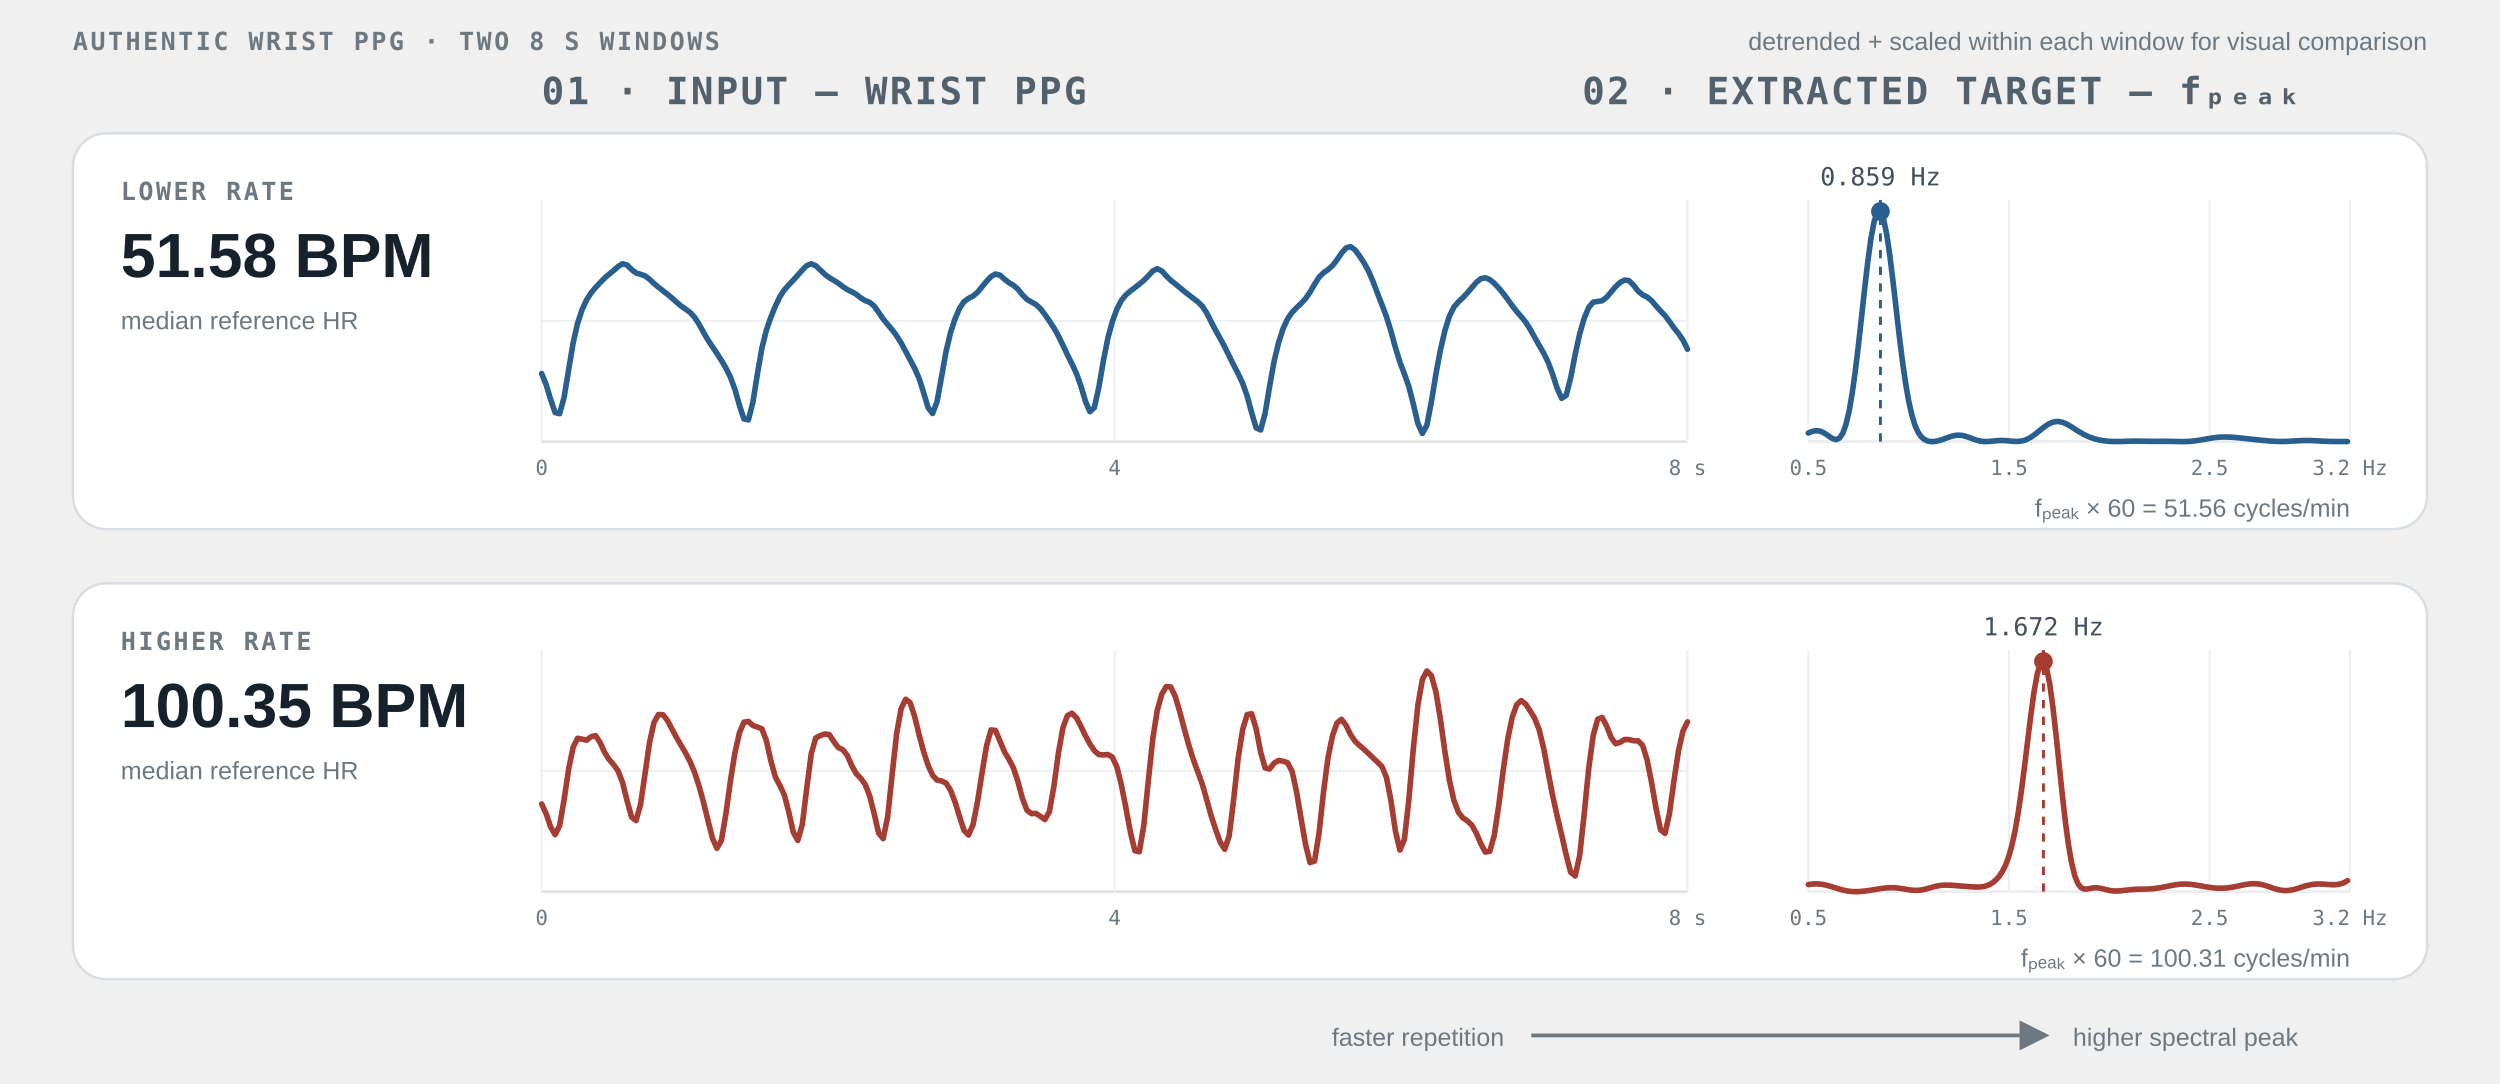
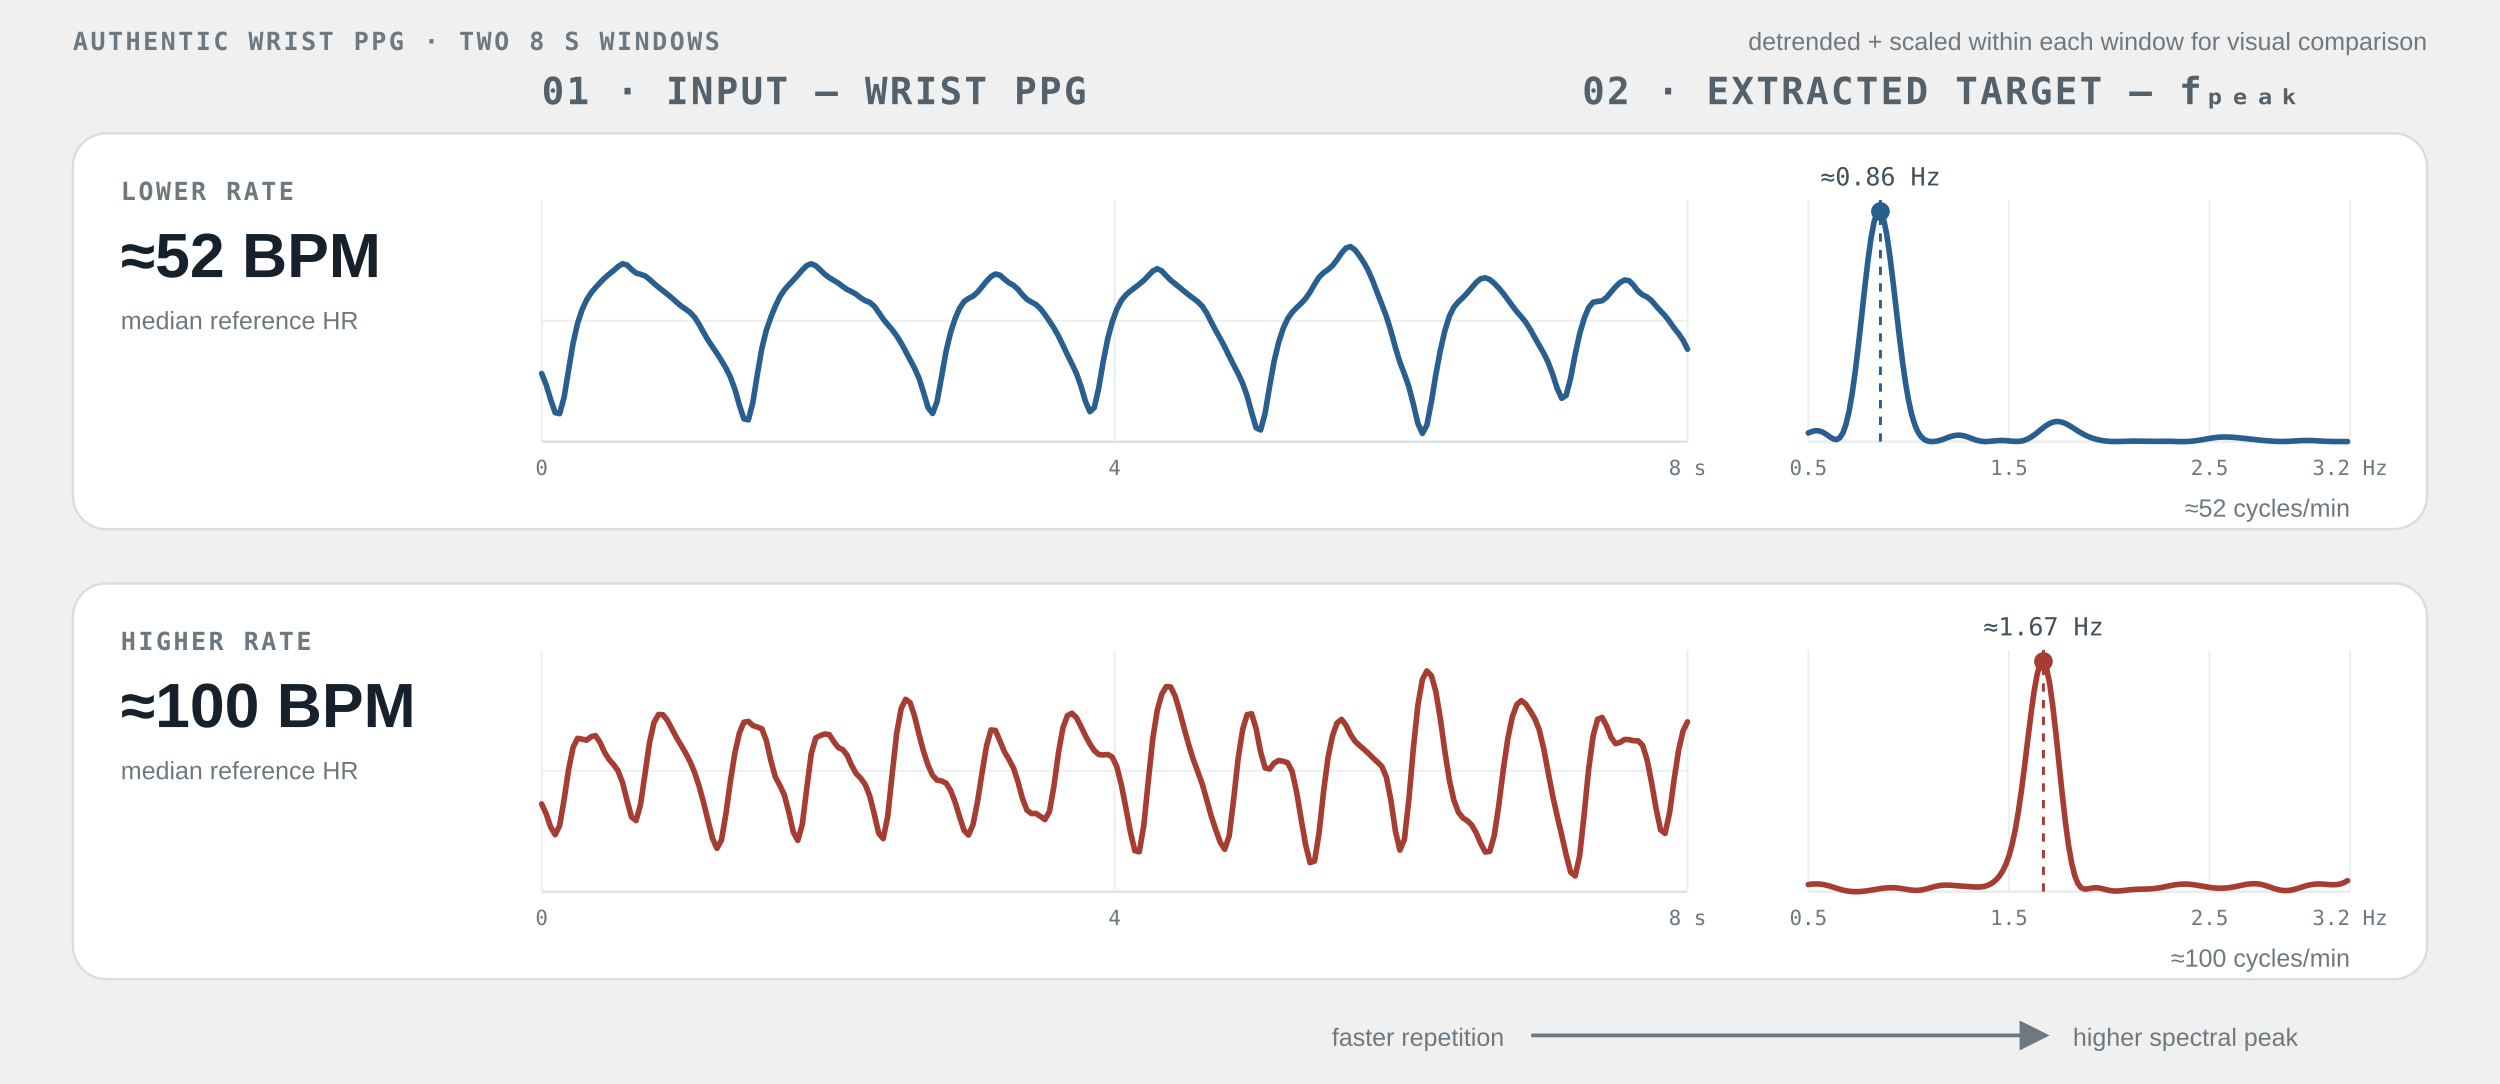
<svg xmlns="http://www.w3.org/2000/svg" width="1200" height="520" viewBox="0 0 1200 520">
  <style>
    .kicker{font:600 12px 'JetBrains Mono','SFMono-Regular',monospace;letter-spacing:1.2px;fill:#6D7881}
    .stage{font:700 18px 'JetBrains Mono','SFMono-Regular',monospace;letter-spacing:1.1px;fill:#53616C}
    .title{font:700 21px 'Work Sans','Avenir Next',Arial,sans-serif;fill:#17212B}
    .big{font:700 30px 'Work Sans','Avenir Next',Arial,sans-serif;fill:#17212B}
    .body{font:500 15px 'Work Sans','Avenir Next',Arial,sans-serif;fill:#40505D}
    .small{font:500 12px 'Work Sans','Avenir Next',Arial,sans-serif;fill:#6D7881}
    .mono{font:500 12px 'JetBrains Mono','SFMono-Regular',monospace;fill:#40505D}
    .metric{font:700 17px 'JetBrains Mono','SFMono-Regular',monospace;fill:#17212B}
    .axis{font:500 10px 'JetBrains Mono','SFMono-Regular',monospace;fill:#6D7881}
    .card{fill:#FFFFFF;stroke:#D9DEE2;stroke-width:1.2}
    .grid{fill:none;stroke:#EDF0F1;stroke-width:1}
    .axisline{fill:none;stroke:#D9DEE2;stroke-width:1.1}
    .blue-line{fill:none;stroke:#285F8F;stroke-width:2.7;stroke-linecap:round;stroke-linejoin:round}
    .brick-line{fill:none;stroke:#A63D32;stroke-width:2.7;stroke-linecap:round;stroke-linejoin:round}
    .teal-line{fill:none;stroke:#26796F;stroke-width:2.7;stroke-linecap:round;stroke-linejoin:round}
    .gold-line{fill:none;stroke:#A36F24;stroke-width:2.7;stroke-linecap:round;stroke-linejoin:round}
  </style>
  <text x="35.00" y="24.00" class="kicker" text-anchor="start">AUTHENTIC WRIST PPG · TWO 8 S WINDOWS</text>
  <text x="1165.00" y="24.00" class="small" text-anchor="end">detrended + scaled within each window for visual comparison</text>
  <text x="260.00" y="50.00" class="stage" text-anchor="start">01 · INPUT — WRIST PPG</text>
  <text x="932.00" y="50.00" class="stage" text-anchor="middle">02 · EXTRACTED TARGET — fₚₑₐₖ</text>
  <rect x="35" y="64" width="1130" height="190" rx="16" class="card" />
  <text x="58.00" y="96.00" class="kicker" text-anchor="start">LOWER RATE</text>
-   <text x="58.00" y="133.00" class="big" text-anchor="start">51.58 BPM</text>
+   <text x="58.00" y="133.00" class="big" text-anchor="start">≈52 BPM</text>
  <text x="58.00" y="158.00" class="small" text-anchor="start">median reference HR</text>
  <path d="M260.00,212.00H810.00" class="axisline" />
  <path d="M260.00,96.00V212.00" class="grid" />
  <text x="260.00" y="228.00" class="axis" text-anchor="middle">0</text>
  <path d="M535.00,96.00V212.00" class="grid" />
  <text x="535.00" y="228.00" class="axis" text-anchor="middle">4</text>
  <path d="M810.00,96.00V212.00" class="grid" />
  <text x="810.00" y="228.00" class="axis" text-anchor="middle">8 s</text>
  <path d="M260.00,154.00H810.00" class="grid" />
  <path d="M260.00,179.31 L262.16,184.66 L264.31,191.77 L266.47,198.06 L268.63,198.55 L270.78,190.67 L272.94,177.49 L275.10,164.63 L277.25,155.14 L279.41,148.63 L281.57,143.96 L283.73,140.57 L285.88,138.00 L288.04,135.69 L290.20,133.49 L292.35,131.61 L294.51,129.88 L296.67,127.95 L298.82,126.60 L300.98,127.21 L303.14,129.35 L305.29,131.04 L307.45,131.66 L309.61,132.42 L311.76,134.06 L313.92,136.06 L316.08,137.89 L318.24,139.58 L320.39,141.26 L322.55,143.04 L324.71,144.99 L326.86,146.84 L329.02,148.34 L331.18,149.91 L333.33,152.21 L335.49,155.53 L337.65,159.44 L339.80,163.17 L341.96,166.43 L344.12,169.61 L346.27,173.00 L348.43,176.64 L350.59,180.99 L352.75,186.88 L354.90,194.45 L357.06,201.05 L359.22,201.54 L361.37,193.20 L363.53,179.67 L365.69,167.19 L367.84,158.50 L370.00,152.30 L372.16,146.98 L374.31,142.49 L376.47,139.19 L378.63,136.73 L380.78,134.47 L382.94,132.08 L385.10,129.61 L387.25,127.48 L389.41,126.63 L391.57,127.55 L393.73,129.57 L395.88,131.65 L398.04,133.29 L400.20,134.56 L402.35,135.88 L404.51,137.52 L406.67,138.99 L408.82,140.01 L410.98,141.27 L413.14,142.99 L415.29,144.29 L417.45,145.15 L419.61,146.92 L421.76,149.96 L423.92,153.12 L426.08,155.75 L428.24,158.29 L430.39,161.20 L432.55,164.66 L434.71,168.62 L436.86,172.72 L439.02,176.79 L441.18,181.66 L443.33,188.44 L445.49,195.71 L447.65,198.45 L449.80,192.70 L451.96,180.76 L454.12,168.64 L456.27,159.59 L458.43,152.99 L460.59,147.98 L462.75,144.77 L464.90,143.23 L467.06,142.13 L469.22,140.28 L471.37,137.66 L473.53,135.00 L475.69,132.75 L477.84,131.51 L480.00,132.09 L482.16,134.03 L484.31,135.73 L486.47,136.95 L488.63,138.84 L490.78,141.51 L492.94,143.71 L495.10,144.98 L497.25,146.16 L499.41,148.17 L501.57,150.99 L503.73,154.12 L505.88,157.43 L508.04,161.26 L510.20,165.69 L512.35,170.27 L514.51,174.60 L516.67,179.19 L518.82,185.19 L520.98,192.51 L523.14,197.60 L525.29,195.60 L527.45,185.88 L529.61,173.22 L531.76,162.40 L533.92,154.40 L536.08,148.43 L538.24,144.25 L540.39,141.60 L542.55,139.73 L544.71,138.07 L546.86,136.42 L549.02,134.62 L551.18,132.40 L553.33,130.07 L555.49,128.99 L557.65,130.05 L559.80,132.39 L561.96,134.55 L564.12,136.27 L566.27,138.02 L568.43,139.82 L570.59,141.53 L572.75,143.17 L574.90,144.81 L577.06,146.95 L579.22,150.26 L581.37,154.49 L583.53,158.64 L585.69,162.45 L587.84,166.48 L590.00,170.90 L592.16,175.20 L594.31,179.34 L596.47,183.98 L598.63,190.06 L600.78,198.04 L602.94,205.35 L605.10,206.39 L607.25,198.42 L609.41,185.46 L611.57,173.43 L613.73,164.41 L615.88,157.78 L618.04,153.05 L620.20,149.94 L622.35,147.71 L624.51,145.67 L626.67,143.32 L628.82,140.22 L630.98,136.46 L633.14,133.06 L635.29,130.90 L637.45,129.43 L639.61,127.50 L641.76,124.70 L643.92,121.52 L646.08,119.04 L648.24,118.39 L650.39,119.94 L652.55,122.82 L654.71,126.12 L656.86,130.04 L659.02,135.08 L661.18,140.74 L663.33,146.25 L665.49,151.97 L667.65,158.94 L669.80,166.82 L671.96,173.87 L674.12,179.53 L676.27,185.63 L678.43,194.06 L680.59,203.27 L682.75,208.04 L684.90,204.10 L687.06,192.87 L689.22,179.70 L691.37,168.14 L693.53,158.78 L695.69,151.81 L697.84,147.47 L700.00,144.93 L702.16,142.88 L704.31,140.61 L706.47,138.05 L708.63,135.54 L710.78,133.78 L712.94,133.34 L715.10,134.20 L717.25,135.98 L719.41,138.27 L721.57,140.88 L723.73,143.74 L725.88,146.73 L728.04,149.54 L730.20,152.02 L732.35,154.67 L734.51,158.10 L736.67,162.01 L738.82,165.78 L740.98,169.52 L743.14,173.96 L745.29,179.74 L747.45,186.42 L749.61,191.18 L751.76,189.78 L753.92,181.38 L756.08,170.10 L758.24,160.27 L760.39,152.87 L762.55,147.62 L764.71,145.05 L766.86,144.68 L769.02,144.37 L771.18,142.70 L773.33,140.14 L775.49,137.62 L777.65,135.58 L779.80,134.40 L781.96,134.74 L784.12,136.90 L786.27,139.72 L788.43,141.53 L790.59,142.55 L792.75,144.29 L794.90,146.86 L797.06,149.24 L799.22,151.50 L801.37,154.35 L803.53,157.42 L805.69,160.11 L807.84,163.26 L810.00,167.61" class="blue-line" />
  <path d="M868.00,212.00H1128.00" class="axisline" />
  <path d="M868.00,96.00V212.00" class="grid" />
  <text x="868.00" y="228.00" class="axis" text-anchor="middle">0.5</text>
  <path d="M964.30,96.00V212.00" class="grid" />
  <text x="964.30" y="228.00" class="axis" text-anchor="middle">1.5</text>
  <path d="M1060.59,96.00V212.00" class="grid" />
  <text x="1060.59" y="228.00" class="axis" text-anchor="middle">2.5</text>
  <path d="M1128.00,96.00V212.00" class="grid" />
  <text x="1128.00" y="228.00" class="axis" text-anchor="middle">3.2 Hz</text>
  <path d="M868.00,212.00H1128.00" class="grid" />
  <path d="M868.00,207.85 L869.50,207.20 L871.01,206.80 L872.51,206.75 L874.02,207.08 L875.52,207.79 L877.03,208.78 L878.53,209.86 L880.04,210.71 L881.54,210.97 L883.05,210.19 L884.55,207.92 L886.06,203.75 L887.56,197.40 L889.06,188.77 L890.57,177.99 L892.07,165.46 L893.58,151.87 L895.08,138.12 L896.59,125.24 L898.09,114.31 L899.60,106.29 L901.10,101.89 L902.61,101.52 L904.11,105.18 L905.62,112.48 L907.12,122.69 L908.62,134.88 L910.13,147.99 L911.63,161.01 L913.14,173.11 L914.64,183.68 L916.15,192.37 L917.65,199.11 L919.16,204.05 L920.66,207.45 L922.17,209.64 L923.67,210.95 L925.18,211.66 L926.68,211.95 L928.19,211.95 L929.69,211.74 L931.19,211.36 L932.70,210.86 L934.20,210.30 L935.71,209.74 L937.21,209.27 L938.72,208.97 L940.22,208.87 L941.73,209.00 L943.23,209.35 L944.74,209.84 L946.24,210.41 L947.75,210.97 L949.25,211.43 L950.75,211.76 L952.26,211.93 L953.76,211.94 L955.27,211.84 L956.77,211.69 L958.28,211.55 L959.78,211.45 L961.29,211.44 L962.79,211.51 L964.30,211.64 L965.80,211.78 L967.31,211.88 L968.81,211.87 L970.31,211.70 L971.82,211.31 L973.32,210.70 L974.83,209.86 L976.33,208.83 L977.84,207.66 L979.34,206.43 L980.85,205.23 L982.35,204.14 L983.86,203.26 L985.36,202.65 L986.87,202.34 L988.37,202.36 L989.88,202.68 L991.38,203.26 L992.88,204.04 L994.39,204.95 L995.89,205.92 L997.40,206.88 L998.90,207.79 L1000.41,208.62 L1001.91,209.34 L1003.42,209.96 L1004.92,210.47 L1006.43,210.90 L1007.93,211.24 L1009.44,211.51 L1010.94,211.71 L1012.44,211.84 L1013.95,211.92 L1015.45,211.94 L1016.96,211.93 L1018.46,211.89 L1019.97,211.84 L1021.47,211.79 L1022.98,211.75 L1024.48,211.73 L1025.99,211.74 L1027.49,211.76 L1029.00,211.79 L1030.50,211.81 L1032.00,211.83 L1033.51,211.84 L1035.01,211.84 L1036.52,211.83 L1038.02,211.82 L1039.53,211.82 L1041.03,211.84 L1042.54,211.86 L1044.04,211.90 L1045.55,211.94 L1047.05,211.96 L1048.56,211.96 L1050.06,211.92 L1051.56,211.82 L1053.07,211.67 L1054.57,211.47 L1056.08,211.23 L1057.58,210.97 L1059.09,210.69 L1060.59,210.43 L1062.10,210.19 L1063.60,210.00 L1065.11,209.86 L1066.61,209.78 L1068.12,209.76 L1069.62,209.79 L1071.12,209.86 L1072.63,209.97 L1074.13,210.10 L1075.64,210.26 L1077.14,210.42 L1078.65,210.59 L1080.15,210.76 L1081.66,210.92 L1083.16,211.08 L1084.67,211.24 L1086.17,211.39 L1087.68,211.53 L1089.18,211.65 L1090.69,211.76 L1092.19,211.84 L1093.69,211.89 L1095.20,211.91 L1096.70,211.89 L1098.21,211.84 L1099.71,211.77 L1101.22,211.68 L1102.72,211.59 L1104.23,211.52 L1105.73,211.46 L1107.24,211.44 L1108.74,211.46 L1110.25,211.50 L1111.75,211.57 L1113.25,211.66 L1114.76,211.74 L1116.26,211.82 L1117.77,211.87 L1119.27,211.91 L1120.78,211.93 L1122.28,211.94 L1123.79,211.94 L1125.29,211.94 L1126.80,211.95" class="blue-line" />
  <path d="M902.61,96.00V212.00" stroke="#285F8F" stroke-width="1.4" stroke-dasharray="4 4" />
  <circle cx="902.61" cy="101.52" r="4.5" fill="#285F8F" />
-   <text x="902.61" y="89.00" class="mono" text-anchor="middle">0.859 Hz</text>
-   <text x="1128.00" y="248.00" class="small" text-anchor="end">fₚₑₐₖ × 60 = 51.56 cycles/min</text>
+   <text x="902.61" y="89.00" class="mono" text-anchor="middle">≈0.86 Hz</text>
+   <text x="1128.00" y="248.00" class="small" text-anchor="end">≈52 cycles/min</text>
  <rect x="35" y="280" width="1130" height="190" rx="16" class="card" />
  <text x="58.00" y="312.00" class="kicker" text-anchor="start">HIGHER RATE</text>
-   <text x="58.00" y="349.00" class="big" text-anchor="start">100.35 BPM</text>
+   <text x="58.00" y="349.00" class="big" text-anchor="start">≈100 BPM</text>
  <text x="58.00" y="374.00" class="small" text-anchor="start">median reference HR</text>
  <path d="M260.00,428.00H810.00" class="axisline" />
  <path d="M260.00,312.00V428.00" class="grid" />
  <text x="260.00" y="444.00" class="axis" text-anchor="middle">0</text>
  <path d="M535.00,312.00V428.00" class="grid" />
  <text x="535.00" y="444.00" class="axis" text-anchor="middle">4</text>
  <path d="M810.00,312.00V428.00" class="grid" />
  <text x="810.00" y="444.00" class="axis" text-anchor="middle">8 s</text>
  <path d="M260.00,370.00H810.00" class="grid" />
  <path d="M260.00,385.90 L262.16,390.61 L264.31,396.97 L266.47,400.65 L268.63,396.26 L270.78,383.77 L272.94,369.22 L275.10,358.67 L277.25,354.40 L279.41,354.80 L281.57,355.28 L283.73,353.63 L285.88,353.12 L288.04,356.41 L290.20,361.13 L292.35,364.53 L294.51,367.00 L296.67,370.03 L298.82,375.63 L300.98,384.27 L303.14,392.17 L305.29,393.88 L307.45,386.22 L309.61,371.44 L311.76,356.48 L313.92,346.79 L316.08,342.96 L318.24,343.09 L320.39,345.86 L322.55,349.94 L324.71,354.00 L326.86,357.64 L329.02,361.33 L331.18,365.46 L333.33,370.57 L335.49,377.08 L337.65,384.96 L339.80,393.73 L341.96,402.32 L344.12,407.17 L346.27,403.37 L348.43,390.72 L350.59,374.94 L352.75,361.40 L354.90,351.84 L357.06,346.68 L359.22,346.29 L361.37,348.24 L363.53,348.97 L365.69,349.84 L367.84,355.43 L370.00,365.15 L372.16,372.95 L374.31,376.98 L376.47,381.54 L378.63,389.85 L380.78,399.47 L382.94,403.41 L385.10,395.76 L387.25,378.37 L389.41,361.71 L391.57,354.21 L393.73,353.08 L395.88,352.31 L398.04,352.60 L400.20,355.91 L402.35,358.82 L404.51,359.82 L406.67,362.55 L408.82,367.48 L410.98,371.33 L413.14,373.57 L415.29,376.54 L417.45,382.04 L419.61,390.60 L421.76,399.93 L423.92,402.53 L426.08,392.02 L428.24,371.63 L430.39,352.09 L432.55,340.11 L434.71,335.67 L436.86,337.26 L439.02,343.88 L441.18,352.71 L443.33,360.78 L445.49,367.35 L447.65,372.15 L449.80,374.47 L451.96,374.86 L454.12,375.91 L456.27,379.35 L458.43,384.96 L460.59,392.02 L462.75,398.63 L464.90,400.80 L467.06,395.77 L469.22,384.76 L471.37,371.03 L473.53,358.03 L475.69,350.37 L477.84,350.62 L480.00,355.79 L482.16,360.92 L484.31,364.53 L486.47,368.67 L488.63,375.27 L490.78,383.28 L492.94,388.92 L495.10,390.52 L497.25,390.45 L499.41,391.88 L501.57,393.39 L503.73,389.53 L505.88,377.38 L508.04,361.46 L510.20,349.33 L512.35,343.52 L514.51,342.34 L516.67,344.46 L518.82,348.62 L520.98,353.12 L523.14,357.07 L525.29,360.33 L527.45,362.17 L529.61,362.36 L531.76,362.16 L533.92,363.42 L536.08,368.08 L538.24,376.64 L540.39,387.59 L542.55,399.17 L544.71,408.33 L546.86,408.85 L549.02,396.24 L551.18,374.90 L553.33,354.61 L555.49,340.94 L557.65,333.24 L559.80,329.55 L561.96,329.76 L564.12,334.26 L566.27,341.61 L568.43,349.74 L570.59,357.55 L572.75,364.48 L574.90,370.33 L577.06,376.30 L579.22,383.84 L581.37,391.63 L583.53,398.17 L585.69,404.26 L587.84,407.64 L590.00,401.29 L592.16,383.69 L594.31,364.00 L596.47,350.18 L598.63,343.01 L600.78,342.60 L602.94,349.78 L605.10,360.98 L607.25,368.59 L609.41,369.12 L611.57,366.30 L613.73,365.03 L615.88,365.38 L618.04,366.12 L620.20,370.24 L622.35,380.04 L624.51,392.98 L626.67,405.40 L628.82,414.05 L630.98,413.31 L633.14,399.89 L635.29,380.15 L637.45,363.62 L639.61,353.14 L641.76,347.03 L643.92,345.29 L646.08,348.09 L648.24,352.54 L650.39,355.76 L652.55,357.82 L654.71,359.66 L656.86,361.63 L659.02,363.79 L661.18,365.78 L663.33,367.96 L665.49,373.15 L667.65,384.24 L669.80,398.93 L671.96,408.04 L674.12,402.84 L676.27,383.63 L678.43,359.02 L680.59,338.40 L682.75,326.11 L684.90,322.07 L687.06,324.31 L689.22,332.00 L691.37,345.05 L693.53,360.63 L695.69,374.42 L697.84,384.06 L700.00,389.81 L702.16,392.58 L704.31,393.96 L706.47,396.06 L708.63,399.92 L710.78,404.92 L712.94,408.98 L715.10,408.62 L717.25,401.01 L719.41,386.54 L721.57,369.55 L723.73,354.66 L725.88,344.23 L728.04,338.21 L730.20,336.29 L732.35,337.97 L734.51,341.24 L736.67,344.88 L738.82,350.31 L740.98,359.33 L743.14,370.83 L745.29,382.01 L747.45,391.72 L749.61,400.84 L751.76,410.36 L753.92,418.65 L756.08,420.45 L758.24,410.75 L760.39,390.91 L762.55,369.19 L764.71,353.16 L766.86,345.25 L769.02,344.37 L771.18,348.47 L773.33,354.00 L775.49,356.95 L777.65,356.31 L779.80,354.95 L781.96,355.03 L784.12,355.56 L786.27,355.58 L788.43,357.73 L790.59,364.65 L792.75,375.59 L794.90,388.09 L797.06,398.31 L799.22,400.04 L801.37,390.34 L803.53,374.54 L805.69,360.33 L807.84,350.86 L810.00,346.50" class="brick-line" />
  <path d="M868.00,428.00H1128.00" class="axisline" />
  <path d="M868.00,312.00V428.00" class="grid" />
  <text x="868.00" y="444.00" class="axis" text-anchor="middle">0.5</text>
  <path d="M964.30,312.00V428.00" class="grid" />
  <text x="964.30" y="444.00" class="axis" text-anchor="middle">1.5</text>
  <path d="M1060.59,312.00V428.00" class="grid" />
  <text x="1060.59" y="444.00" class="axis" text-anchor="middle">2.5</text>
  <path d="M1128.00,312.00V428.00" class="grid" />
  <text x="1128.00" y="444.00" class="axis" text-anchor="middle">3.2 Hz</text>
  <path d="M868.00,428.00H1128.00" class="grid" />
  <path d="M868.00,424.59 L869.50,424.39 L871.01,424.28 L872.51,424.28 L874.02,424.40 L875.52,424.64 L877.03,424.99 L878.53,425.41 L880.04,425.88 L881.54,426.36 L883.05,426.81 L884.55,427.22 L886.06,427.55 L887.56,427.79 L889.06,427.94 L890.57,428.00 L892.07,427.97 L893.58,427.87 L895.08,427.72 L896.59,427.51 L898.09,427.28 L899.60,427.03 L901.10,426.78 L902.61,426.54 L904.11,426.33 L905.62,426.18 L907.12,426.09 L908.62,426.09 L910.13,426.17 L911.63,426.34 L913.14,426.56 L914.64,426.82 L916.15,427.07 L917.65,427.27 L919.16,427.37 L920.66,427.35 L922.17,427.19 L923.67,426.90 L925.18,426.52 L926.68,426.09 L928.19,425.67 L929.69,425.31 L931.19,425.04 L932.70,424.89 L934.20,424.84 L935.71,424.88 L937.21,424.97 L938.72,425.09 L940.22,425.21 L941.73,425.33 L943.23,425.44 L944.74,425.55 L946.24,425.65 L947.75,425.74 L949.25,425.78 L950.75,425.72 L952.26,425.51 L953.76,425.10 L955.27,424.43 L956.77,423.47 L958.28,422.15 L959.78,420.40 L961.29,418.08 L962.79,414.98 L964.30,410.85 L965.80,405.40 L967.31,398.38 L968.81,389.65 L970.31,379.27 L971.82,367.59 L973.32,355.22 L974.83,343.06 L976.33,332.18 L977.84,323.69 L979.34,318.57 L980.85,317.52 L982.35,320.81 L983.86,328.23 L985.36,339.12 L986.87,352.43 L988.37,366.91 L989.88,381.30 L991.38,394.48 L992.88,405.61 L994.39,414.26 L995.89,420.35 L997.40,424.13 L998.90,426.07 L1000.41,426.75 L1001.91,426.71 L1003.42,426.42 L1004.92,426.18 L1006.43,426.13 L1007.93,426.31 L1009.44,426.65 L1010.94,427.03 L1012.44,427.38 L1013.95,427.61 L1015.45,427.70 L1016.96,427.66 L1018.46,427.53 L1019.97,427.36 L1021.47,427.18 L1022.98,427.03 L1024.48,426.92 L1025.99,426.85 L1027.49,426.81 L1029.00,426.78 L1030.50,426.74 L1032.00,426.67 L1033.51,426.55 L1035.01,426.38 L1036.52,426.16 L1038.02,425.89 L1039.53,425.59 L1041.03,425.28 L1042.54,424.99 L1044.04,424.72 L1045.55,424.52 L1047.05,424.39 L1048.56,424.34 L1050.06,424.38 L1051.56,424.50 L1053.07,424.69 L1054.57,424.92 L1056.08,425.18 L1057.58,425.45 L1059.09,425.71 L1060.59,425.95 L1062.10,426.14 L1063.60,426.27 L1065.11,426.34 L1066.61,426.34 L1068.12,426.27 L1069.62,426.12 L1071.12,425.91 L1072.63,425.64 L1074.13,425.34 L1075.64,425.01 L1077.14,424.70 L1078.65,424.43 L1080.15,424.25 L1081.66,424.17 L1083.16,424.22 L1084.67,424.40 L1086.17,424.72 L1087.68,425.15 L1089.18,425.65 L1090.69,426.18 L1092.19,426.67 L1093.69,427.07 L1095.20,427.35 L1096.70,427.48 L1098.21,427.44 L1099.71,427.24 L1101.22,426.91 L1102.72,426.49 L1104.23,426.01 L1105.73,425.54 L1107.24,425.10 L1108.74,424.75 L1110.25,424.49 L1111.75,424.35 L1113.25,424.31 L1114.76,424.36 L1116.26,424.46 L1117.77,424.58 L1119.27,424.66 L1120.78,424.66 L1122.28,424.51 L1123.79,424.16 L1125.29,423.58 L1126.80,422.72" class="brick-line" />
  <path d="M980.85,312.00V428.00" stroke="#A63D32" stroke-width="1.4" stroke-dasharray="4 4" />
  <circle cx="980.85" cy="317.52" r="4.5" fill="#A63D32" />
-   <text x="980.85" y="305.00" class="mono" text-anchor="middle">1.672 Hz</text>
-   <text x="1128.00" y="464.00" class="small" text-anchor="end">fₚₑₐₖ × 60 = 100.31 cycles/min</text>
+   <text x="980.85" y="305.00" class="mono" text-anchor="middle">≈1.67 Hz</text>
+   <text x="1128.00" y="464.00" class="small" text-anchor="end">≈100 cycles/min</text>
  <path d="M735,497 H982" stroke="#6D7881" stroke-width="1.8" marker-end="url(#arrow-muted)" />
  <defs>
    <marker id="arrow-ink" markerWidth="8" markerHeight="8" refX="7" refY="4" orient="auto" markerUnits="strokeWidth">
      <path d="M0,0 L8,4 L0,8 Z" fill="#17212B" />
    </marker>
    <marker id="arrow-muted" markerWidth="8" markerHeight="8" refX="7" refY="4" orient="auto" markerUnits="strokeWidth">
      <path d="M0,0 L8,4 L0,8 Z" fill="#6D7881" />
    </marker>
  </defs>
  <text x="722.00" y="502.00" class="small" text-anchor="end">faster repetition</text>
  <text x="995.00" y="502.00" class="small" text-anchor="start">higher spectral peak</text>
</svg>
